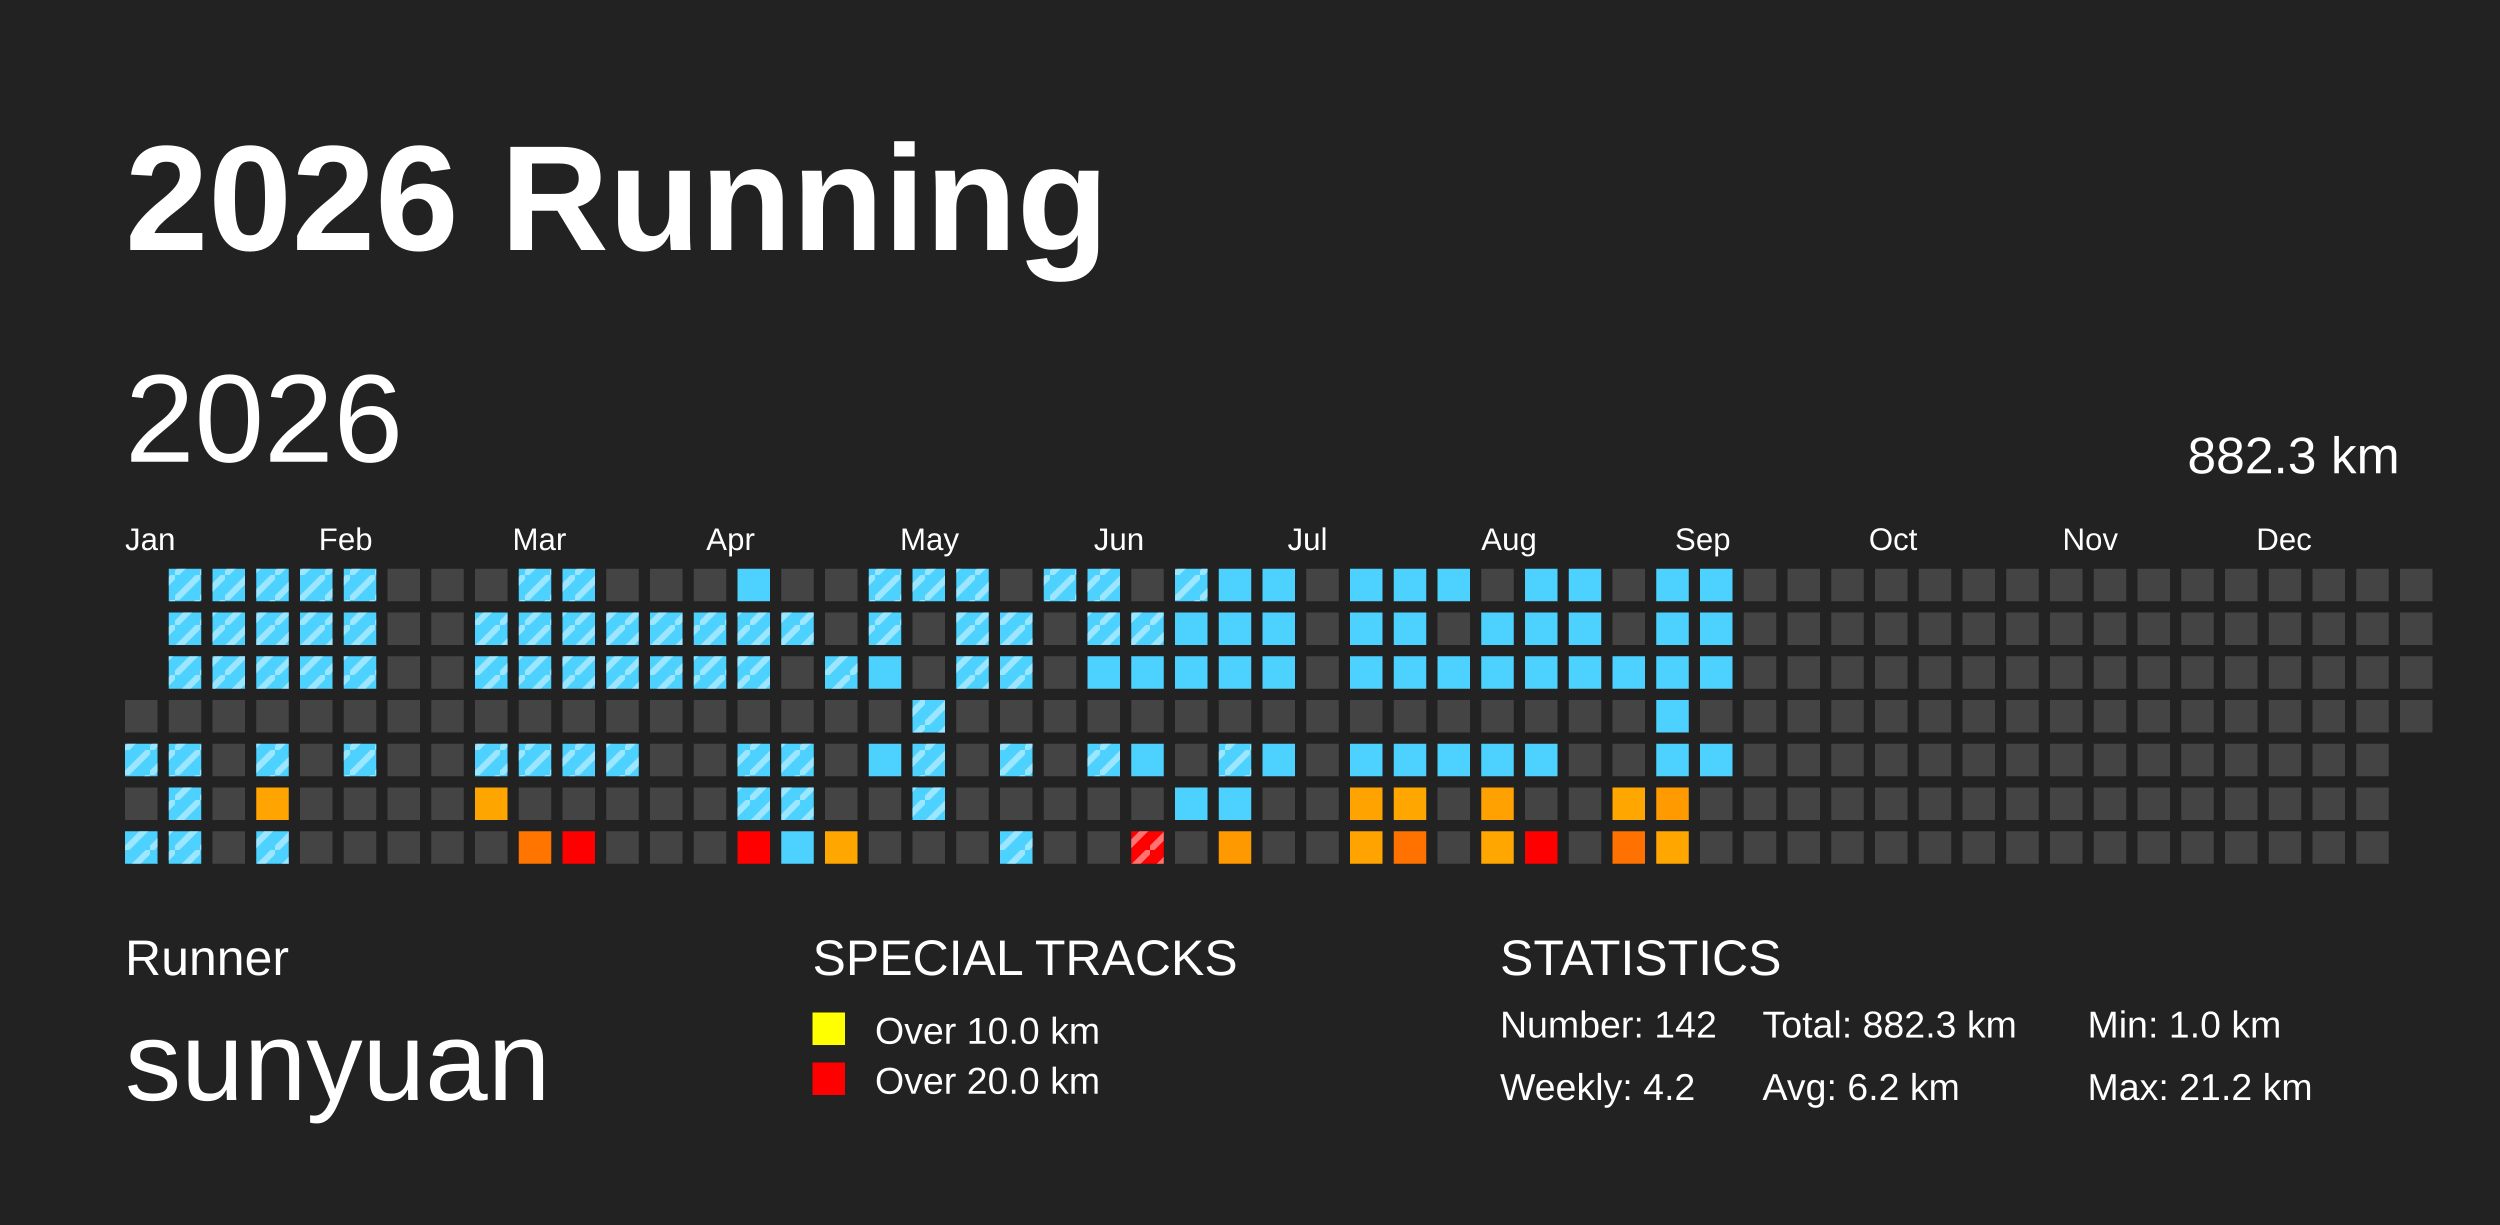
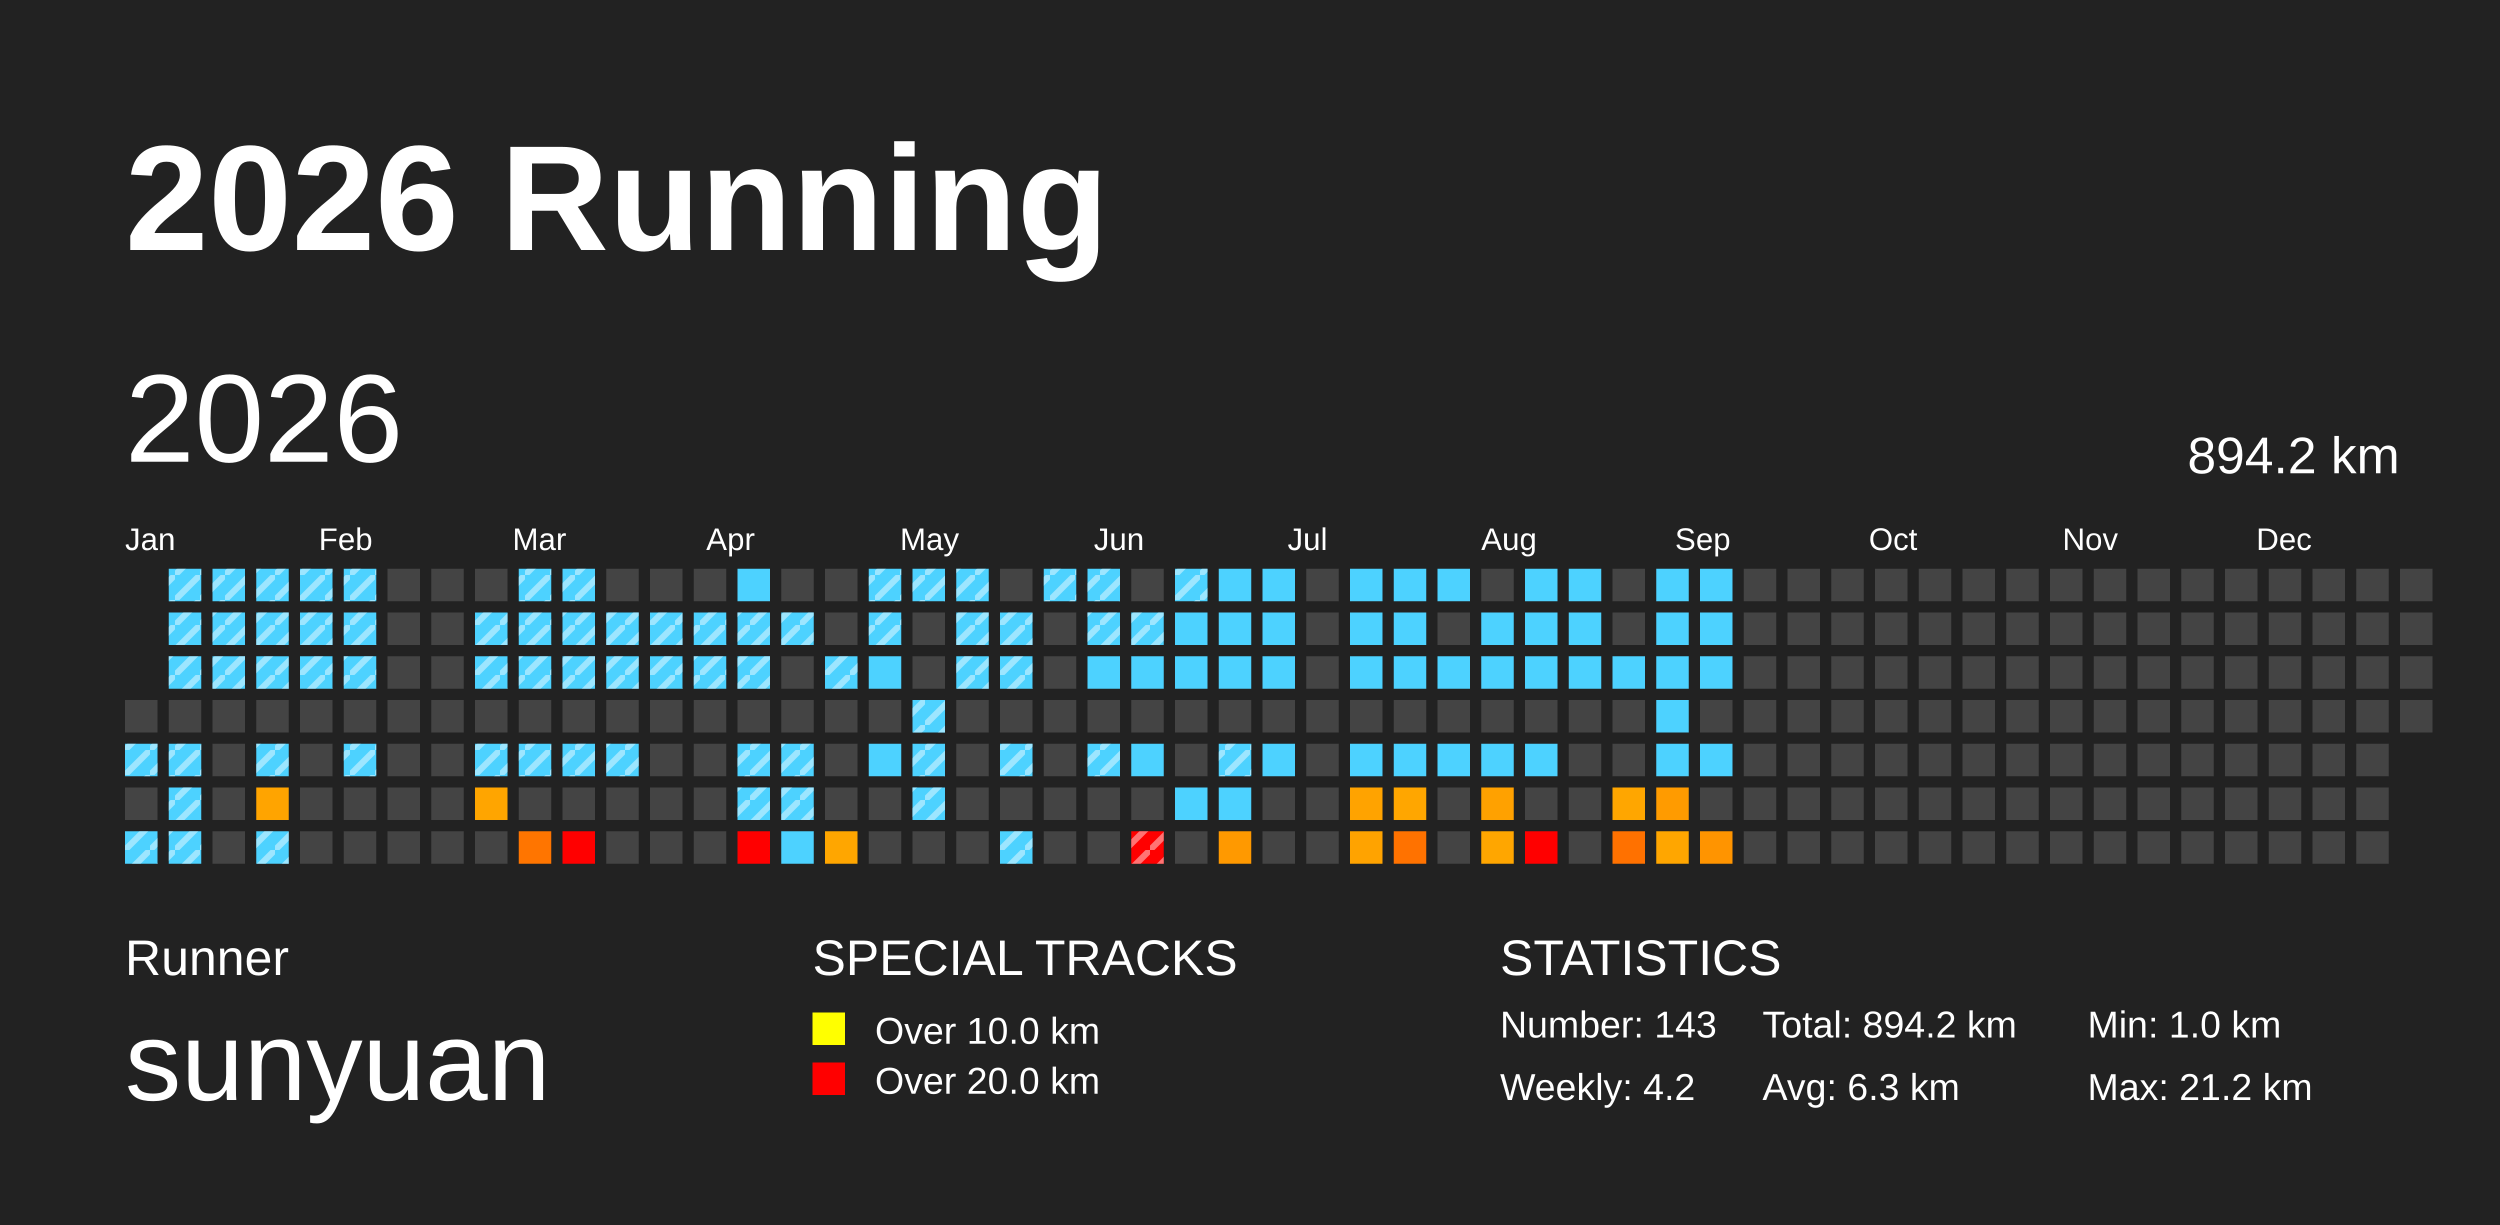
<svg xmlns="http://www.w3.org/2000/svg" baseProfile="full" height="98mm" version="1.1" viewBox="0,0,200,98" width="200mm">
  <defs>
    <pattern height="2" id="indoor-stripe" patternUnits="userSpaceOnUse" width="2">
      <line stroke="white" stroke-opacity="0.45" stroke-width="0.5" x1="0" x2="2" y1="2" y2="0" />
    </pattern>
  </defs>
  <rect fill="#222222" height="98" width="200" x="0" y="0" />
  <text fill="#FFFFFF" style="font-size:12px; font-family:Arial; font-weight:bold;" x="10" y="20">2026 Running</text>
  <text fill="#FFFFFF" style="font-size:4px; font-family:Arial" x="10" y="78">Runner</text>
  <text fill="#FFFFFF" style="font-size:9px; font-family:Arial" x="10" y="88">sunyuan</text>
  <text fill="#FFFFFF" style="font-size:4px; font-family:Arial" x="65" y="78">SPECIAL TRACKS</text>
  <rect fill="yellow" height="2.6" width="2.6" x="65" y="81" />
  <text fill="#FFFFFF" style="font-size:3px; font-family:Arial" x="70" y="83.5">Over 10.0 km</text>
  <rect fill="red" height="2.6" width="2.6" x="65" y="85" />
  <text fill="#FFFFFF" style="font-size:3px; font-family:Arial" x="70" y="87.5">Over 20.0 km</text>
  <text fill="#FFFFFF" style="font-size:4px; font-family:Arial" x="120" y="78">STATISTICS</text>
-   <text fill="#FFFFFF" style="font-size:3px; font-family:Arial" x="120" y="83">Number: 142</text>
+   <text fill="#FFFFFF" style="font-size:3px; font-family:Arial" x="120" y="83">Number: 143</text>
  <text fill="#FFFFFF" style="font-size:3px; font-family:Arial" x="120" y="88">Weekly: 4.2</text>
-   <text fill="#FFFFFF" style="font-size:3px; font-family:Arial" x="141" y="83">Total: 882.3 km</text>
-   <text fill="#FFFFFF" style="font-size:3px; font-family:Arial" x="141" y="88">Avg: 6.2 km</text>
+   <text fill="#FFFFFF" style="font-size:3px; font-family:Arial" x="141" y="83">Total: 894.2 km</text>
+   <text fill="#FFFFFF" style="font-size:3px; font-family:Arial" x="141" y="88">Avg: 6.3 km</text>
  <text fill="#FFFFFF" style="font-size:3px; font-family:Arial" x="167" y="83">Min: 1.0 km</text>
  <text fill="#FFFFFF" style="font-size:3px; font-family:Arial" x="167" y="88">Max: 21.2 km</text>
  <text dominant-baseline="hanging" fill="#FFFFFF" style="font-size:10.0px; font-family:Arial;" x="10" y="30">2026</text>
-   <text dominant-baseline="hanging" fill="#FFFFFF" style="font-size:4.125px; font-family:Arial;" x="175" y="35">882.3 km</text>
+   <text dominant-baseline="hanging" fill="#FFFFFF" style="font-size:4.125px; font-family:Arial;" x="175" y="35">894.2 km</text>
  <text fill="#FFFFFF" style="font-size:2.5px; font-family:Arial" x="10.0" y="44">Jan</text>
  <text fill="#FFFFFF" style="font-size:2.5px; font-family:Arial" x="25.5" y="44">Feb</text>
  <text fill="#FFFFFF" style="font-size:2.5px; font-family:Arial" x="41.0" y="44">Mar</text>
  <text fill="#FFFFFF" style="font-size:2.5px; font-family:Arial" x="56.5" y="44">Apr</text>
  <text fill="#FFFFFF" style="font-size:2.5px; font-family:Arial" x="72.0" y="44">May</text>
  <text fill="#FFFFFF" style="font-size:2.5px; font-family:Arial" x="87.5" y="44">Jun</text>
  <text fill="#FFFFFF" style="font-size:2.5px; font-family:Arial" x="103.0" y="44">Jul</text>
  <text fill="#FFFFFF" style="font-size:2.5px; font-family:Arial" x="118.5" y="44">Aug</text>
  <text fill="#FFFFFF" style="font-size:2.5px; font-family:Arial" x="134.0" y="44">Sep</text>
  <text fill="#FFFFFF" style="font-size:2.5px; font-family:Arial" x="149.5" y="44">Oct</text>
  <text fill="#FFFFFF" style="font-size:2.5px; font-family:Arial" x="165.0" y="44">Nov</text>
  <text fill="#FFFFFF" style="font-size:2.5px; font-family:Arial" x="180.5" y="44">Dec</text>
  <rect fill="#444444" height="2.6" width="2.6" x="10.0" y="56.0" />
  <rect fill="#4dd2ff" height="2.6" width="2.6" x="10.0" y="59.5" />
  <rect fill="url(#indoor-stripe)" height="2.6" style="pointer-events: none;" width="2.6" x="10.0" y="59.5" />
  <rect fill="#444444" height="2.6" width="2.6" x="10.0" y="63.0" />
  <rect fill="#4dd2ff" height="2.6" width="2.6" x="10.0" y="66.5" />
  <rect fill="url(#indoor-stripe)" height="2.6" style="pointer-events: none;" width="2.6" x="10.0" y="66.5" />
  <rect fill="#4dd2ff" height="2.6" width="2.6" x="13.5" y="45.5" />
  <rect fill="url(#indoor-stripe)" height="2.6" style="pointer-events: none;" width="2.6" x="13.5" y="45.5" />
  <rect fill="#4dd2ff" height="2.6" width="2.6" x="13.5" y="49.0" />
  <rect fill="url(#indoor-stripe)" height="2.6" style="pointer-events: none;" width="2.6" x="13.5" y="49.0" />
  <rect fill="#4dd2ff" height="2.6" width="2.6" x="13.5" y="52.5" />
  <rect fill="url(#indoor-stripe)" height="2.6" style="pointer-events: none;" width="2.6" x="13.5" y="52.5" />
  <rect fill="#444444" height="2.6" width="2.6" x="13.5" y="56.0" />
  <rect fill="#4dd2ff" height="2.6" width="2.6" x="13.5" y="59.5" />
  <rect fill="url(#indoor-stripe)" height="2.6" style="pointer-events: none;" width="2.6" x="13.5" y="59.5" />
  <rect fill="#4dd2ff" height="2.6" width="2.6" x="13.5" y="63.0" />
  <rect fill="url(#indoor-stripe)" height="2.6" style="pointer-events: none;" width="2.6" x="13.5" y="63.0" />
  <rect fill="#4dd2ff" height="2.6" width="2.6" x="13.5" y="66.5" />
  <rect fill="url(#indoor-stripe)" height="2.6" style="pointer-events: none;" width="2.6" x="13.5" y="66.5" />
  <rect fill="#4dd2ff" height="2.6" width="2.6" x="17.0" y="45.5" />
  <rect fill="url(#indoor-stripe)" height="2.6" style="pointer-events: none;" width="2.6" x="17.0" y="45.5" />
  <rect fill="#4dd2ff" height="2.6" width="2.6" x="17.0" y="49.0" />
  <rect fill="url(#indoor-stripe)" height="2.6" style="pointer-events: none;" width="2.6" x="17.0" y="49.0" />
  <rect fill="#4dd2ff" height="2.6" width="2.6" x="17.0" y="52.5" />
  <rect fill="url(#indoor-stripe)" height="2.6" style="pointer-events: none;" width="2.6" x="17.0" y="52.5" />
  <rect fill="#444444" height="2.6" width="2.6" x="17.0" y="56.0" />
  <rect fill="#444444" height="2.6" width="2.6" x="17.0" y="59.5" />
  <rect fill="#444444" height="2.6" width="2.6" x="17.0" y="63.0" />
  <rect fill="#444444" height="2.6" width="2.6" x="17.0" y="66.5" />
  <rect fill="#4dd2ff" height="2.6" width="2.6" x="20.5" y="45.5" />
  <rect fill="url(#indoor-stripe)" height="2.6" style="pointer-events: none;" width="2.6" x="20.5" y="45.5" />
  <rect fill="#4dd2ff" height="2.6" width="2.6" x="20.5" y="49.0" />
  <rect fill="url(#indoor-stripe)" height="2.6" style="pointer-events: none;" width="2.6" x="20.5" y="49.0" />
  <rect fill="#4dd2ff" height="2.6" width="2.6" x="20.5" y="52.5" />
  <rect fill="url(#indoor-stripe)" height="2.6" style="pointer-events: none;" width="2.6" x="20.5" y="52.5" />
  <rect fill="#444444" height="2.6" width="2.6" x="20.5" y="56.0" />
  <rect fill="#4dd2ff" height="2.6" width="2.6" x="20.5" y="59.5" />
  <rect fill="url(#indoor-stripe)" height="2.6" style="pointer-events: none;" width="2.6" x="20.5" y="59.5" />
  <rect fill="#ffa400" height="2.6" width="2.6" x="20.5" y="63.0" />
  <rect fill="#4dd2ff" height="2.6" width="2.6" x="20.5" y="66.5" />
  <rect fill="url(#indoor-stripe)" height="2.6" style="pointer-events: none;" width="2.6" x="20.5" y="66.5" />
  <rect fill="#4dd2ff" height="2.6" width="2.6" x="24.0" y="45.5" />
  <rect fill="url(#indoor-stripe)" height="2.6" style="pointer-events: none;" width="2.6" x="24.0" y="45.5" />
  <rect fill="#4dd2ff" height="2.6" width="2.6" x="24.0" y="49.0" />
  <rect fill="url(#indoor-stripe)" height="2.6" style="pointer-events: none;" width="2.6" x="24.0" y="49.0" />
  <rect fill="#4dd2ff" height="2.6" width="2.6" x="24.0" y="52.5" />
  <rect fill="url(#indoor-stripe)" height="2.6" style="pointer-events: none;" width="2.6" x="24.0" y="52.5" />
  <rect fill="#444444" height="2.6" width="2.6" x="24.0" y="56.0" />
  <rect fill="#444444" height="2.6" width="2.6" x="24.0" y="59.5" />
  <rect fill="#444444" height="2.6" width="2.6" x="24.0" y="63.0" />
  <rect fill="#444444" height="2.6" width="2.6" x="24.0" y="66.5" />
  <rect fill="#4dd2ff" height="2.6" width="2.6" x="27.5" y="45.5" />
  <rect fill="url(#indoor-stripe)" height="2.6" style="pointer-events: none;" width="2.6" x="27.5" y="45.5" />
  <rect fill="#4dd2ff" height="2.6" width="2.6" x="27.5" y="49.0" />
  <rect fill="url(#indoor-stripe)" height="2.6" style="pointer-events: none;" width="2.6" x="27.5" y="49.0" />
  <rect fill="#4dd2ff" height="2.6" width="2.6" x="27.5" y="52.5" />
  <rect fill="url(#indoor-stripe)" height="2.6" style="pointer-events: none;" width="2.6" x="27.5" y="52.5" />
  <rect fill="#444444" height="2.6" width="2.6" x="27.5" y="56.0" />
  <rect fill="#4dd2ff" height="2.6" width="2.6" x="27.5" y="59.5" />
  <rect fill="url(#indoor-stripe)" height="2.6" style="pointer-events: none;" width="2.6" x="27.5" y="59.5" />
  <rect fill="#444444" height="2.6" width="2.6" x="27.5" y="63.0" />
  <rect fill="#444444" height="2.6" width="2.6" x="27.5" y="66.5" />
  <rect fill="#444444" height="2.6" width="2.6" x="31.0" y="45.5" />
  <rect fill="#444444" height="2.6" width="2.6" x="31.0" y="49.0" />
  <rect fill="#444444" height="2.6" width="2.6" x="31.0" y="52.5" />
  <rect fill="#444444" height="2.6" width="2.6" x="31.0" y="56.0" />
  <rect fill="#444444" height="2.6" width="2.6" x="31.0" y="59.5" />
  <rect fill="#444444" height="2.6" width="2.6" x="31.0" y="63.0" />
  <rect fill="#444444" height="2.6" width="2.6" x="31.0" y="66.5" />
  <rect fill="#444444" height="2.6" width="2.6" x="34.5" y="45.5" />
  <rect fill="#444444" height="2.6" width="2.6" x="34.5" y="49.0" />
  <rect fill="#444444" height="2.6" width="2.6" x="34.5" y="52.5" />
  <rect fill="#444444" height="2.6" width="2.6" x="34.5" y="56.0" />
  <rect fill="#444444" height="2.6" width="2.6" x="34.5" y="59.5" />
  <rect fill="#444444" height="2.6" width="2.6" x="34.5" y="63.0" />
  <rect fill="#444444" height="2.6" width="2.6" x="34.5" y="66.5" />
  <rect fill="#444444" height="2.6" width="2.6" x="38.0" y="45.5" />
  <rect fill="#4dd2ff" height="2.6" width="2.6" x="38.0" y="49.0" />
  <rect fill="url(#indoor-stripe)" height="2.6" style="pointer-events: none;" width="2.6" x="38.0" y="49.0" />
  <rect fill="#4dd2ff" height="2.6" width="2.6" x="38.0" y="52.5" />
  <rect fill="url(#indoor-stripe)" height="2.6" style="pointer-events: none;" width="2.6" x="38.0" y="52.5" />
  <rect fill="#444444" height="2.6" width="2.6" x="38.0" y="56.0" />
  <rect fill="#4dd2ff" height="2.6" width="2.6" x="38.0" y="59.5" />
  <rect fill="url(#indoor-stripe)" height="2.6" style="pointer-events: none;" width="2.6" x="38.0" y="59.5" />
  <rect fill="#ffa500" height="2.6" width="2.6" x="38.0" y="63.0" />
  <rect fill="#444444" height="2.6" width="2.6" x="38.0" y="66.5" />
  <rect fill="#4dd2ff" height="2.6" width="2.6" x="41.5" y="45.5" />
  <rect fill="url(#indoor-stripe)" height="2.6" style="pointer-events: none;" width="2.6" x="41.5" y="45.5" />
  <rect fill="#4dd2ff" height="2.6" width="2.6" x="41.5" y="49.0" />
  <rect fill="url(#indoor-stripe)" height="2.6" style="pointer-events: none;" width="2.6" x="41.5" y="49.0" />
  <rect fill="#4dd2ff" height="2.6" width="2.6" x="41.5" y="52.5" />
  <rect fill="url(#indoor-stripe)" height="2.6" style="pointer-events: none;" width="2.6" x="41.5" y="52.5" />
  <rect fill="#444444" height="2.6" width="2.6" x="41.5" y="56.0" />
  <rect fill="#4dd2ff" height="2.6" width="2.6" x="41.5" y="59.5" />
  <rect fill="url(#indoor-stripe)" height="2.6" style="pointer-events: none;" width="2.6" x="41.5" y="59.5" />
  <rect fill="#444444" height="2.6" width="2.6" x="41.5" y="63.0" />
  <rect fill="#ff7500" height="2.6" width="2.6" x="41.5" y="66.5" />
  <rect fill="#4dd2ff" height="2.6" width="2.6" x="45.0" y="45.5" />
  <rect fill="url(#indoor-stripe)" height="2.6" style="pointer-events: none;" width="2.6" x="45.0" y="45.5" />
  <rect fill="#4dd2ff" height="2.6" width="2.6" x="45.0" y="49.0" />
  <rect fill="url(#indoor-stripe)" height="2.6" style="pointer-events: none;" width="2.6" x="45.0" y="49.0" />
  <rect fill="#4dd2ff" height="2.6" width="2.6" x="45.0" y="52.5" />
  <rect fill="url(#indoor-stripe)" height="2.6" style="pointer-events: none;" width="2.6" x="45.0" y="52.5" />
  <rect fill="#444444" height="2.6" width="2.6" x="45.0" y="56.0" />
  <rect fill="#4dd2ff" height="2.6" width="2.6" x="45.0" y="59.5" />
  <rect fill="url(#indoor-stripe)" height="2.6" style="pointer-events: none;" width="2.6" x="45.0" y="59.5" />
  <rect fill="#444444" height="2.6" width="2.6" x="45.0" y="63.0" />
  <rect fill="red" height="2.6" width="2.6" x="45.0" y="66.5" />
  <rect fill="#444444" height="2.6" width="2.6" x="48.5" y="45.5" />
  <rect fill="#4dd2ff" height="2.6" width="2.6" x="48.5" y="49.0" />
  <rect fill="url(#indoor-stripe)" height="2.6" style="pointer-events: none;" width="2.6" x="48.5" y="49.0" />
  <rect fill="#4dd2ff" height="2.6" width="2.6" x="48.5" y="52.5" />
  <rect fill="url(#indoor-stripe)" height="2.6" style="pointer-events: none;" width="2.6" x="48.5" y="52.5" />
  <rect fill="#444444" height="2.6" width="2.6" x="48.5" y="56.0" />
  <rect fill="#4dd2ff" height="2.6" width="2.6" x="48.5" y="59.5" />
  <rect fill="url(#indoor-stripe)" height="2.6" style="pointer-events: none;" width="2.6" x="48.5" y="59.5" />
  <rect fill="#444444" height="2.6" width="2.6" x="48.5" y="63.0" />
  <rect fill="#444444" height="2.6" width="2.6" x="48.5" y="66.5" />
  <rect fill="#444444" height="2.6" width="2.6" x="52.0" y="45.5" />
  <rect fill="#4dd2ff" height="2.6" width="2.6" x="52.0" y="49.0" />
  <rect fill="url(#indoor-stripe)" height="2.6" style="pointer-events: none;" width="2.6" x="52.0" y="49.0" />
  <rect fill="#4dd2ff" height="2.6" width="2.6" x="52.0" y="52.5" />
  <rect fill="url(#indoor-stripe)" height="2.6" style="pointer-events: none;" width="2.6" x="52.0" y="52.5" />
  <rect fill="#444444" height="2.6" width="2.6" x="52.0" y="56.0" />
  <rect fill="#444444" height="2.6" width="2.6" x="52.0" y="59.5" />
  <rect fill="#444444" height="2.6" width="2.6" x="52.0" y="63.0" />
  <rect fill="#444444" height="2.6" width="2.6" x="52.0" y="66.5" />
  <rect fill="#444444" height="2.6" width="2.6" x="55.5" y="45.5" />
  <rect fill="#4dd2ff" height="2.6" width="2.6" x="55.5" y="49.0" />
  <rect fill="url(#indoor-stripe)" height="2.6" style="pointer-events: none;" width="2.6" x="55.5" y="49.0" />
  <rect fill="#4dd2ff" height="2.6" width="2.6" x="55.5" y="52.5" />
  <rect fill="url(#indoor-stripe)" height="2.6" style="pointer-events: none;" width="2.6" x="55.5" y="52.5" />
  <rect fill="#444444" height="2.6" width="2.6" x="55.5" y="56.0" />
  <rect fill="#444444" height="2.6" width="2.6" x="55.5" y="59.5" />
  <rect fill="#444444" height="2.6" width="2.6" x="55.5" y="63.0" />
  <rect fill="#444444" height="2.6" width="2.6" x="55.5" y="66.5" />
  <rect fill="#4dd2ff" height="2.6" width="2.6" x="59.0" y="45.5" />
  <rect fill="#4dd2ff" height="2.6" width="2.6" x="59.0" y="49.0" />
  <rect fill="url(#indoor-stripe)" height="2.6" style="pointer-events: none;" width="2.6" x="59.0" y="49.0" />
  <rect fill="#4dd2ff" height="2.6" width="2.6" x="59.0" y="52.5" />
  <rect fill="url(#indoor-stripe)" height="2.6" style="pointer-events: none;" width="2.6" x="59.0" y="52.5" />
  <rect fill="#444444" height="2.6" width="2.6" x="59.0" y="56.0" />
  <rect fill="#4dd2ff" height="2.6" width="2.6" x="59.0" y="59.5" />
  <rect fill="url(#indoor-stripe)" height="2.6" style="pointer-events: none;" width="2.6" x="59.0" y="59.5" />
  <rect fill="#4dd2ff" height="2.6" width="2.6" x="59.0" y="63.0" />
  <rect fill="url(#indoor-stripe)" height="2.6" style="pointer-events: none;" width="2.6" x="59.0" y="63.0" />
  <rect fill="red" height="2.6" width="2.6" x="59.0" y="66.5" />
  <rect fill="#444444" height="2.6" width="2.6" x="62.5" y="45.5" />
  <rect fill="#4dd2ff" height="2.6" width="2.6" x="62.5" y="49.0" />
  <rect fill="url(#indoor-stripe)" height="2.6" style="pointer-events: none;" width="2.6" x="62.5" y="49.0" />
  <rect fill="#444444" height="2.6" width="2.6" x="62.5" y="52.5" />
  <rect fill="#444444" height="2.6" width="2.6" x="62.5" y="56.0" />
  <rect fill="#4dd2ff" height="2.6" width="2.6" x="62.5" y="59.5" />
  <rect fill="url(#indoor-stripe)" height="2.6" style="pointer-events: none;" width="2.6" x="62.5" y="59.5" />
  <rect fill="#4dd2ff" height="2.6" width="2.6" x="62.5" y="63.0" />
  <rect fill="url(#indoor-stripe)" height="2.6" style="pointer-events: none;" width="2.6" x="62.5" y="63.0" />
  <rect fill="#4dd2ff" height="2.6" width="2.6" x="62.5" y="66.5" />
  <rect fill="#444444" height="2.6" width="2.6" x="66.0" y="45.5" />
  <rect fill="#444444" height="2.6" width="2.6" x="66.0" y="49.0" />
  <rect fill="#4dd2ff" height="2.6" width="2.6" x="66.0" y="52.5" />
  <rect fill="url(#indoor-stripe)" height="2.6" style="pointer-events: none;" width="2.6" x="66.0" y="52.5" />
  <rect fill="#444444" height="2.6" width="2.6" x="66.0" y="56.0" />
  <rect fill="#444444" height="2.6" width="2.6" x="66.0" y="59.5" />
  <rect fill="#444444" height="2.6" width="2.6" x="66.0" y="63.0" />
  <rect fill="#ffa600" height="2.6" width="2.6" x="66.0" y="66.5" />
  <rect fill="#4dd2ff" height="2.6" width="2.6" x="69.5" y="45.5" />
  <rect fill="url(#indoor-stripe)" height="2.6" style="pointer-events: none;" width="2.6" x="69.5" y="45.5" />
  <rect fill="#4dd2ff" height="2.6" width="2.6" x="69.5" y="49.0" />
  <rect fill="url(#indoor-stripe)" height="2.6" style="pointer-events: none;" width="2.6" x="69.5" y="49.0" />
  <rect fill="#4dd2ff" height="2.6" width="2.6" x="69.5" y="52.5" />
  <rect fill="#444444" height="2.6" width="2.6" x="69.5" y="56.0" />
  <rect fill="#4dd2ff" height="2.6" width="2.6" x="69.5" y="59.5" />
  <rect fill="#444444" height="2.6" width="2.6" x="69.5" y="63.0" />
  <rect fill="#444444" height="2.6" width="2.6" x="69.5" y="66.5" />
  <rect fill="#4dd2ff" height="2.6" width="2.6" x="73.0" y="45.5" />
  <rect fill="url(#indoor-stripe)" height="2.6" style="pointer-events: none;" width="2.6" x="73.0" y="45.5" />
  <rect fill="#444444" height="2.6" width="2.6" x="73.0" y="49.0" />
  <rect fill="#444444" height="2.6" width="2.6" x="73.0" y="52.5" />
  <rect fill="#4dd2ff" height="2.6" width="2.6" x="73.0" y="56.0" />
  <rect fill="url(#indoor-stripe)" height="2.6" style="pointer-events: none;" width="2.6" x="73.0" y="56.0" />
  <rect fill="#4dd2ff" height="2.6" width="2.6" x="73.0" y="59.5" />
  <rect fill="url(#indoor-stripe)" height="2.6" style="pointer-events: none;" width="2.6" x="73.0" y="59.5" />
  <rect fill="#4dd2ff" height="2.6" width="2.6" x="73.0" y="63.0" />
  <rect fill="url(#indoor-stripe)" height="2.6" style="pointer-events: none;" width="2.6" x="73.0" y="63.0" />
  <rect fill="#444444" height="2.6" width="2.6" x="73.0" y="66.5" />
  <rect fill="#4dd2ff" height="2.6" width="2.6" x="76.5" y="45.5" />
  <rect fill="url(#indoor-stripe)" height="2.6" style="pointer-events: none;" width="2.6" x="76.5" y="45.5" />
  <rect fill="#4dd2ff" height="2.6" width="2.6" x="76.5" y="49.0" />
  <rect fill="url(#indoor-stripe)" height="2.6" style="pointer-events: none;" width="2.6" x="76.5" y="49.0" />
  <rect fill="#4dd2ff" height="2.6" width="2.6" x="76.5" y="52.5" />
  <rect fill="url(#indoor-stripe)" height="2.6" style="pointer-events: none;" width="2.6" x="76.5" y="52.5" />
  <rect fill="#444444" height="2.6" width="2.6" x="76.5" y="56.0" />
  <rect fill="#444444" height="2.6" width="2.6" x="76.5" y="59.5" />
  <rect fill="#444444" height="2.6" width="2.6" x="76.5" y="63.0" />
  <rect fill="#444444" height="2.6" width="2.6" x="76.5" y="66.5" />
  <rect fill="#444444" height="2.6" width="2.6" x="80.0" y="45.5" />
  <rect fill="#4dd2ff" height="2.6" width="2.6" x="80.0" y="49.0" />
  <rect fill="url(#indoor-stripe)" height="2.6" style="pointer-events: none;" width="2.6" x="80.0" y="49.0" />
  <rect fill="#4dd2ff" height="2.6" width="2.6" x="80.0" y="52.5" />
  <rect fill="url(#indoor-stripe)" height="2.6" style="pointer-events: none;" width="2.6" x="80.0" y="52.5" />
  <rect fill="#444444" height="2.6" width="2.6" x="80.0" y="56.0" />
  <rect fill="#4dd2ff" height="2.6" width="2.6" x="80.0" y="59.5" />
  <rect fill="url(#indoor-stripe)" height="2.6" style="pointer-events: none;" width="2.6" x="80.0" y="59.5" />
  <rect fill="#444444" height="2.6" width="2.6" x="80.0" y="63.0" />
  <rect fill="#4dd2ff" height="2.6" width="2.6" x="80.0" y="66.5" />
  <rect fill="url(#indoor-stripe)" height="2.6" style="pointer-events: none;" width="2.6" x="80.0" y="66.5" />
  <rect fill="#4dd2ff" height="2.6" width="2.6" x="83.5" y="45.5" />
  <rect fill="url(#indoor-stripe)" height="2.6" style="pointer-events: none;" width="2.6" x="83.5" y="45.5" />
  <rect fill="#444444" height="2.6" width="2.6" x="83.5" y="49.0" />
  <rect fill="#444444" height="2.6" width="2.6" x="83.5" y="52.5" />
  <rect fill="#444444" height="2.6" width="2.6" x="83.5" y="56.0" />
  <rect fill="#444444" height="2.6" width="2.6" x="83.5" y="59.5" />
  <rect fill="#444444" height="2.6" width="2.6" x="83.5" y="63.0" />
  <rect fill="#444444" height="2.6" width="2.6" x="83.5" y="66.5" />
  <rect fill="#4dd2ff" height="2.6" width="2.6" x="87.0" y="45.5" />
  <rect fill="url(#indoor-stripe)" height="2.6" style="pointer-events: none;" width="2.6" x="87.0" y="45.5" />
  <rect fill="#4dd2ff" height="2.6" width="2.6" x="87.0" y="49.0" />
  <rect fill="url(#indoor-stripe)" height="2.6" style="pointer-events: none;" width="2.6" x="87.0" y="49.0" />
  <rect fill="#4dd2ff" height="2.6" width="2.6" x="87.0" y="52.5" />
  <rect fill="#444444" height="2.6" width="2.6" x="87.0" y="56.0" />
  <rect fill="#4dd2ff" height="2.6" width="2.6" x="87.0" y="59.5" />
  <rect fill="url(#indoor-stripe)" height="2.6" style="pointer-events: none;" width="2.6" x="87.0" y="59.5" />
  <rect fill="#444444" height="2.6" width="2.6" x="87.0" y="63.0" />
  <rect fill="#444444" height="2.6" width="2.6" x="87.0" y="66.5" />
  <rect fill="#444444" height="2.6" width="2.6" x="90.5" y="45.5" />
  <rect fill="#4dd2ff" height="2.6" width="2.6" x="90.5" y="49.0" />
  <rect fill="url(#indoor-stripe)" height="2.6" style="pointer-events: none;" width="2.6" x="90.5" y="49.0" />
  <rect fill="#4dd2ff" height="2.6" width="2.6" x="90.5" y="52.5" />
  <rect fill="#444444" height="2.6" width="2.6" x="90.5" y="56.0" />
  <rect fill="#4dd2ff" height="2.6" width="2.6" x="90.5" y="59.5" />
  <rect fill="#444444" height="2.6" width="2.6" x="90.5" y="63.0" />
  <rect fill="red" height="2.6" width="2.6" x="90.5" y="66.5" />
  <rect fill="url(#indoor-stripe)" height="2.6" style="pointer-events: none;" width="2.6" x="90.5" y="66.5" />
  <rect fill="#4dd2ff" height="2.6" width="2.6" x="94.0" y="45.5" />
  <rect fill="url(#indoor-stripe)" height="2.6" style="pointer-events: none;" width="2.6" x="94.0" y="45.5" />
  <rect fill="#4dd2ff" height="2.6" width="2.6" x="94.0" y="49.0" />
  <rect fill="#4dd2ff" height="2.6" width="2.6" x="94.0" y="52.5" />
  <rect fill="#444444" height="2.6" width="2.6" x="94.0" y="56.0" />
  <rect fill="#444444" height="2.6" width="2.6" x="94.0" y="59.5" />
  <rect fill="#4dd2ff" height="2.6" width="2.6" x="94.0" y="63.0" />
  <rect fill="#444444" height="2.6" width="2.6" x="94.0" y="66.5" />
  <rect fill="#4dd2ff" height="2.6" width="2.6" x="97.5" y="45.5" />
  <rect fill="#4dd2ff" height="2.6" width="2.6" x="97.5" y="49.0" />
  <rect fill="#4dd2ff" height="2.6" width="2.6" x="97.5" y="52.5" />
  <rect fill="#444444" height="2.6" width="2.6" x="97.5" y="56.0" />
  <rect fill="#4dd2ff" height="2.6" width="2.6" x="97.5" y="59.5" />
  <rect fill="url(#indoor-stripe)" height="2.6" style="pointer-events: none;" width="2.6" x="97.5" y="59.5" />
  <rect fill="#4dd2ff" height="2.6" width="2.6" x="97.5" y="63.0" />
  <rect fill="#ff9900" height="2.6" width="2.6" x="97.5" y="66.5" />
  <rect fill="#4dd2ff" height="2.6" width="2.6" x="101.0" y="45.5" />
  <rect fill="#4dd2ff" height="2.6" width="2.6" x="101.0" y="49.0" />
  <rect fill="#4dd2ff" height="2.6" width="2.6" x="101.0" y="52.5" />
  <rect fill="#444444" height="2.6" width="2.6" x="101.0" y="56.0" />
  <rect fill="#4dd2ff" height="2.6" width="2.6" x="101.0" y="59.5" />
  <rect fill="#444444" height="2.6" width="2.6" x="101.0" y="63.0" />
  <rect fill="#444444" height="2.6" width="2.6" x="101.0" y="66.5" />
  <rect fill="#444444" height="2.6" width="2.6" x="104.5" y="45.5" />
  <rect fill="#444444" height="2.6" width="2.6" x="104.5" y="49.0" />
  <rect fill="#444444" height="2.6" width="2.6" x="104.5" y="52.5" />
  <rect fill="#444444" height="2.6" width="2.6" x="104.5" y="56.0" />
  <rect fill="#444444" height="2.6" width="2.6" x="104.5" y="59.5" />
  <rect fill="#444444" height="2.6" width="2.6" x="104.5" y="63.0" />
  <rect fill="#444444" height="2.6" width="2.6" x="104.5" y="66.5" />
  <rect fill="#4dd2ff" height="2.6" width="2.6" x="108.0" y="45.5" />
  <rect fill="#4dd2ff" height="2.6" width="2.6" x="108.0" y="49.0" />
  <rect fill="#4dd2ff" height="2.6" width="2.6" x="108.0" y="52.5" />
  <rect fill="#444444" height="2.6" width="2.6" x="108.0" y="56.0" />
  <rect fill="#4dd2ff" height="2.6" width="2.6" x="108.0" y="59.5" />
  <rect fill="#ffa300" height="2.6" width="2.6" x="108.0" y="63.0" />
  <rect fill="#ffa300" height="2.6" width="2.6" x="108.0" y="66.5" />
  <rect fill="#4dd2ff" height="2.6" width="2.6" x="111.5" y="45.5" />
  <rect fill="#4dd2ff" height="2.6" width="2.6" x="111.5" y="49.0" />
  <rect fill="#4dd2ff" height="2.6" width="2.6" x="111.5" y="52.5" />
  <rect fill="#444444" height="2.6" width="2.6" x="111.5" y="56.0" />
  <rect fill="#4dd2ff" height="2.6" width="2.6" x="111.5" y="59.5" />
  <rect fill="#ffa600" height="2.6" width="2.6" x="111.5" y="63.0" />
  <rect fill="#ff7200" height="2.6" width="2.6" x="111.5" y="66.5" />
  <rect fill="#4dd2ff" height="2.6" width="2.6" x="115.0" y="45.5" />
  <rect fill="#444444" height="2.6" width="2.6" x="115.0" y="49.0" />
  <rect fill="#4dd2ff" height="2.6" width="2.6" x="115.0" y="52.5" />
  <rect fill="#444444" height="2.6" width="2.6" x="115.0" y="56.0" />
  <rect fill="#4dd2ff" height="2.6" width="2.6" x="115.0" y="59.5" />
  <rect fill="#444444" height="2.6" width="2.6" x="115.0" y="63.0" />
  <rect fill="#444444" height="2.6" width="2.6" x="115.0" y="66.5" />
  <rect fill="#444444" height="2.6" width="2.6" x="118.5" y="45.5" />
  <rect fill="#4dd2ff" height="2.6" width="2.6" x="118.5" y="49.0" />
  <rect fill="#4dd2ff" height="2.6" width="2.6" x="118.5" y="52.5" />
  <rect fill="#444444" height="2.6" width="2.6" x="118.5" y="56.0" />
  <rect fill="#4dd2ff" height="2.6" width="2.6" x="118.5" y="59.5" />
  <rect fill="#ffa100" height="2.6" width="2.6" x="118.5" y="63.0" />
  <rect fill="#ffa600" height="2.6" width="2.6" x="118.5" y="66.5" />
  <rect fill="#4dd2ff" height="2.6" width="2.6" x="122.0" y="45.5" />
  <rect fill="#4dd2ff" height="2.6" width="2.6" x="122.0" y="49.0" />
  <rect fill="#4dd2ff" height="2.6" width="2.6" x="122.0" y="52.5" />
  <rect fill="#444444" height="2.6" width="2.6" x="122.0" y="56.0" />
  <rect fill="#4dd2ff" height="2.6" width="2.6" x="122.0" y="59.5" />
  <rect fill="#444444" height="2.6" width="2.6" x="122.0" y="63.0" />
  <rect fill="red" height="2.6" width="2.6" x="122.0" y="66.5" />
  <rect fill="#4dd2ff" height="2.6" width="2.6" x="125.5" y="45.5" />
  <rect fill="#4dd2ff" height="2.6" width="2.6" x="125.5" y="49.0" />
  <rect fill="#4dd2ff" height="2.6" width="2.6" x="125.5" y="52.5" />
  <rect fill="#444444" height="2.6" width="2.6" x="125.5" y="56.0" />
  <rect fill="#444444" height="2.6" width="2.6" x="125.5" y="59.5" />
  <rect fill="#444444" height="2.6" width="2.6" x="125.5" y="63.0" />
  <rect fill="#444444" height="2.6" width="2.6" x="125.5" y="66.5" />
  <rect fill="#444444" height="2.6" width="2.6" x="129.0" y="45.5" />
  <rect fill="#444444" height="2.6" width="2.6" x="129.0" y="49.0" />
  <rect fill="#4dd2ff" height="2.6" width="2.6" x="129.0" y="52.5" />
  <rect fill="#444444" height="2.6" width="2.6" x="129.0" y="56.0" />
  <rect fill="#444444" height="2.6" width="2.6" x="129.0" y="59.5" />
  <rect fill="#ffa600" height="2.6" width="2.6" x="129.0" y="63.0" />
  <rect fill="#ff7100" height="2.6" width="2.6" x="129.0" y="66.5" />
  <rect fill="#4dd2ff" height="2.6" width="2.6" x="132.5" y="45.5" />
  <rect fill="#4dd2ff" height="2.6" width="2.6" x="132.5" y="49.0" />
  <rect fill="#4dd2ff" height="2.6" width="2.6" x="132.5" y="52.5" />
  <rect fill="#4dd2ff" height="2.6" width="2.6" x="132.5" y="56.0" />
  <rect fill="#4dd2ff" height="2.6" width="2.6" x="132.5" y="59.5" />
  <rect fill="#ff9b00" height="2.6" width="2.6" x="132.5" y="63.0" />
  <rect fill="#ffa600" height="2.6" width="2.6" x="132.5" y="66.5" />
  <rect fill="#4dd2ff" height="2.6" width="2.6" x="136.0" y="45.5" />
  <rect fill="#4dd2ff" height="2.6" width="2.6" x="136.0" y="49.0" />
  <rect fill="#4dd2ff" height="2.6" width="2.6" x="136.0" y="52.5" />
  <rect fill="#444444" height="2.6" width="2.6" x="136.0" y="56.0" />
  <rect fill="#4dd2ff" height="2.6" width="2.6" x="136.0" y="59.5" />
  <rect fill="#444444" height="2.6" width="2.6" x="136.0" y="63.0" />
-   <rect fill="#444444" height="2.6" width="2.6" x="136.0" y="66.5" />
+   <rect fill="#ff9400" height="2.6" width="2.6" x="136.0" y="66.5" />
  <rect fill="#444444" height="2.6" width="2.6" x="139.5" y="45.5" />
  <rect fill="#444444" height="2.6" width="2.6" x="139.5" y="49.0" />
  <rect fill="#444444" height="2.6" width="2.6" x="139.5" y="52.5" />
  <rect fill="#444444" height="2.6" width="2.6" x="139.5" y="56.0" />
  <rect fill="#444444" height="2.6" width="2.6" x="139.5" y="59.5" />
  <rect fill="#444444" height="2.6" width="2.6" x="139.5" y="63.0" />
  <rect fill="#444444" height="2.6" width="2.6" x="139.5" y="66.5" />
  <rect fill="#444444" height="2.6" width="2.6" x="143.0" y="45.5" />
  <rect fill="#444444" height="2.6" width="2.6" x="143.0" y="49.0" />
  <rect fill="#444444" height="2.6" width="2.6" x="143.0" y="52.5" />
  <rect fill="#444444" height="2.6" width="2.6" x="143.0" y="56.0" />
  <rect fill="#444444" height="2.6" width="2.6" x="143.0" y="59.5" />
  <rect fill="#444444" height="2.6" width="2.6" x="143.0" y="63.0" />
  <rect fill="#444444" height="2.6" width="2.6" x="143.0" y="66.5" />
  <rect fill="#444444" height="2.6" width="2.6" x="146.5" y="45.5" />
  <rect fill="#444444" height="2.6" width="2.6" x="146.5" y="49.0" />
  <rect fill="#444444" height="2.6" width="2.6" x="146.5" y="52.5" />
  <rect fill="#444444" height="2.6" width="2.6" x="146.5" y="56.0" />
  <rect fill="#444444" height="2.6" width="2.6" x="146.5" y="59.5" />
  <rect fill="#444444" height="2.6" width="2.6" x="146.5" y="63.0" />
  <rect fill="#444444" height="2.6" width="2.6" x="146.5" y="66.5" />
  <rect fill="#444444" height="2.6" width="2.6" x="150.0" y="45.5" />
  <rect fill="#444444" height="2.6" width="2.6" x="150.0" y="49.0" />
  <rect fill="#444444" height="2.6" width="2.6" x="150.0" y="52.5" />
  <rect fill="#444444" height="2.6" width="2.6" x="150.0" y="56.0" />
  <rect fill="#444444" height="2.6" width="2.6" x="150.0" y="59.5" />
  <rect fill="#444444" height="2.6" width="2.6" x="150.0" y="63.0" />
  <rect fill="#444444" height="2.6" width="2.6" x="150.0" y="66.5" />
  <rect fill="#444444" height="2.6" width="2.6" x="153.5" y="45.5" />
  <rect fill="#444444" height="2.6" width="2.6" x="153.5" y="49.0" />
  <rect fill="#444444" height="2.6" width="2.6" x="153.5" y="52.5" />
  <rect fill="#444444" height="2.6" width="2.6" x="153.5" y="56.0" />
  <rect fill="#444444" height="2.6" width="2.6" x="153.5" y="59.5" />
  <rect fill="#444444" height="2.6" width="2.6" x="153.5" y="63.0" />
  <rect fill="#444444" height="2.6" width="2.6" x="153.5" y="66.5" />
  <rect fill="#444444" height="2.6" width="2.6" x="157.0" y="45.5" />
  <rect fill="#444444" height="2.6" width="2.6" x="157.0" y="49.0" />
  <rect fill="#444444" height="2.6" width="2.6" x="157.0" y="52.5" />
  <rect fill="#444444" height="2.6" width="2.6" x="157.0" y="56.0" />
  <rect fill="#444444" height="2.6" width="2.6" x="157.0" y="59.5" />
  <rect fill="#444444" height="2.6" width="2.6" x="157.0" y="63.0" />
  <rect fill="#444444" height="2.6" width="2.6" x="157.0" y="66.5" />
  <rect fill="#444444" height="2.6" width="2.6" x="160.5" y="45.5" />
  <rect fill="#444444" height="2.6" width="2.6" x="160.5" y="49.0" />
  <rect fill="#444444" height="2.6" width="2.6" x="160.5" y="52.5" />
  <rect fill="#444444" height="2.6" width="2.6" x="160.5" y="56.0" />
  <rect fill="#444444" height="2.6" width="2.6" x="160.5" y="59.5" />
  <rect fill="#444444" height="2.6" width="2.6" x="160.5" y="63.0" />
  <rect fill="#444444" height="2.6" width="2.6" x="160.5" y="66.5" />
  <rect fill="#444444" height="2.6" width="2.6" x="164.0" y="45.5" />
  <rect fill="#444444" height="2.6" width="2.6" x="164.0" y="49.0" />
  <rect fill="#444444" height="2.6" width="2.6" x="164.0" y="52.5" />
  <rect fill="#444444" height="2.6" width="2.6" x="164.0" y="56.0" />
  <rect fill="#444444" height="2.6" width="2.6" x="164.0" y="59.5" />
  <rect fill="#444444" height="2.6" width="2.6" x="164.0" y="63.0" />
  <rect fill="#444444" height="2.6" width="2.6" x="164.0" y="66.5" />
  <rect fill="#444444" height="2.6" width="2.6" x="167.5" y="45.5" />
  <rect fill="#444444" height="2.6" width="2.6" x="167.5" y="49.0" />
  <rect fill="#444444" height="2.6" width="2.6" x="167.5" y="52.5" />
  <rect fill="#444444" height="2.6" width="2.6" x="167.5" y="56.0" />
  <rect fill="#444444" height="2.6" width="2.6" x="167.5" y="59.5" />
  <rect fill="#444444" height="2.6" width="2.6" x="167.5" y="63.0" />
  <rect fill="#444444" height="2.6" width="2.6" x="167.5" y="66.5" />
  <rect fill="#444444" height="2.6" width="2.6" x="171.0" y="45.5" />
  <rect fill="#444444" height="2.6" width="2.6" x="171.0" y="49.0" />
  <rect fill="#444444" height="2.6" width="2.6" x="171.0" y="52.5" />
  <rect fill="#444444" height="2.6" width="2.6" x="171.0" y="56.0" />
  <rect fill="#444444" height="2.6" width="2.6" x="171.0" y="59.5" />
  <rect fill="#444444" height="2.6" width="2.6" x="171.0" y="63.0" />
  <rect fill="#444444" height="2.6" width="2.6" x="171.0" y="66.5" />
  <rect fill="#444444" height="2.6" width="2.6" x="174.5" y="45.5" />
  <rect fill="#444444" height="2.6" width="2.6" x="174.5" y="49.0" />
  <rect fill="#444444" height="2.6" width="2.6" x="174.5" y="52.5" />
  <rect fill="#444444" height="2.6" width="2.6" x="174.5" y="56.0" />
  <rect fill="#444444" height="2.6" width="2.6" x="174.5" y="59.5" />
  <rect fill="#444444" height="2.6" width="2.6" x="174.5" y="63.0" />
  <rect fill="#444444" height="2.6" width="2.6" x="174.5" y="66.5" />
  <rect fill="#444444" height="2.6" width="2.6" x="178.0" y="45.5" />
  <rect fill="#444444" height="2.6" width="2.6" x="178.0" y="49.0" />
  <rect fill="#444444" height="2.6" width="2.6" x="178.0" y="52.5" />
  <rect fill="#444444" height="2.6" width="2.6" x="178.0" y="56.0" />
  <rect fill="#444444" height="2.6" width="2.6" x="178.0" y="59.5" />
  <rect fill="#444444" height="2.6" width="2.6" x="178.0" y="63.0" />
  <rect fill="#444444" height="2.6" width="2.6" x="178.0" y="66.5" />
  <rect fill="#444444" height="2.6" width="2.6" x="181.5" y="45.5" />
  <rect fill="#444444" height="2.6" width="2.6" x="181.5" y="49.0" />
  <rect fill="#444444" height="2.6" width="2.6" x="181.5" y="52.5" />
  <rect fill="#444444" height="2.6" width="2.6" x="181.5" y="56.0" />
  <rect fill="#444444" height="2.6" width="2.6" x="181.5" y="59.5" />
  <rect fill="#444444" height="2.6" width="2.6" x="181.5" y="63.0" />
  <rect fill="#444444" height="2.6" width="2.6" x="181.5" y="66.5" />
  <rect fill="#444444" height="2.6" width="2.6" x="185.0" y="45.5" />
  <rect fill="#444444" height="2.6" width="2.6" x="185.0" y="49.0" />
  <rect fill="#444444" height="2.6" width="2.6" x="185.0" y="52.5" />
  <rect fill="#444444" height="2.6" width="2.6" x="185.0" y="56.0" />
  <rect fill="#444444" height="2.6" width="2.6" x="185.0" y="59.5" />
  <rect fill="#444444" height="2.6" width="2.6" x="185.0" y="63.0" />
  <rect fill="#444444" height="2.6" width="2.6" x="185.0" y="66.5" />
  <rect fill="#444444" height="2.6" width="2.6" x="188.5" y="45.5" />
  <rect fill="#444444" height="2.6" width="2.6" x="188.5" y="49.0" />
  <rect fill="#444444" height="2.6" width="2.6" x="188.5" y="52.5" />
  <rect fill="#444444" height="2.6" width="2.6" x="188.5" y="56.0" />
  <rect fill="#444444" height="2.6" width="2.6" x="188.5" y="59.5" />
  <rect fill="#444444" height="2.6" width="2.6" x="188.5" y="63.0" />
  <rect fill="#444444" height="2.6" width="2.6" x="188.5" y="66.5" />
  <rect fill="#444444" height="2.6" width="2.6" x="192.0" y="45.5" />
  <rect fill="#444444" height="2.6" width="2.6" x="192.0" y="49.0" />
  <rect fill="#444444" height="2.6" width="2.6" x="192.0" y="52.5" />
  <rect fill="#444444" height="2.6" width="2.6" x="192.0" y="56.0" />
</svg>
